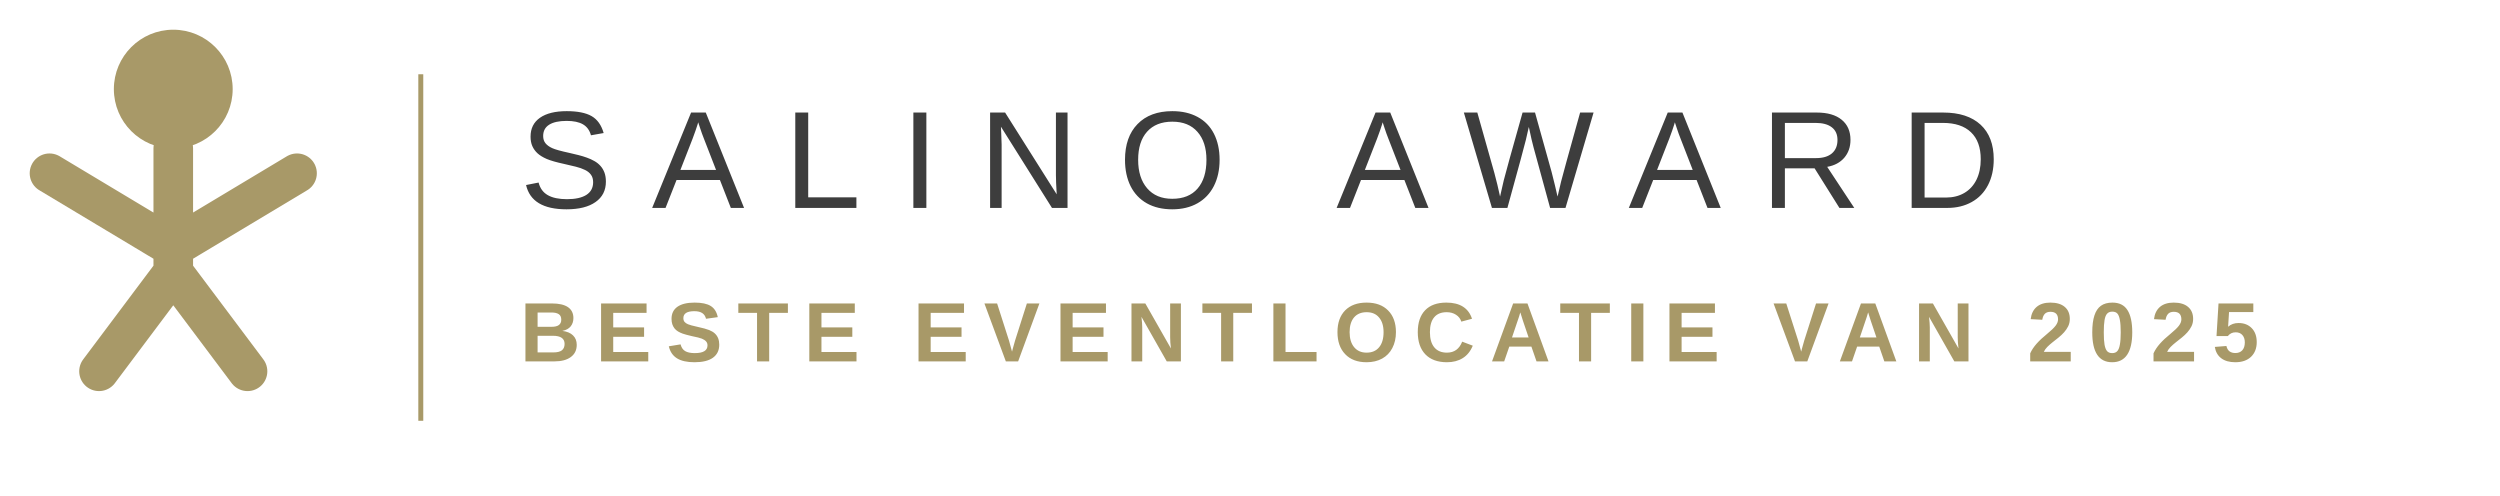
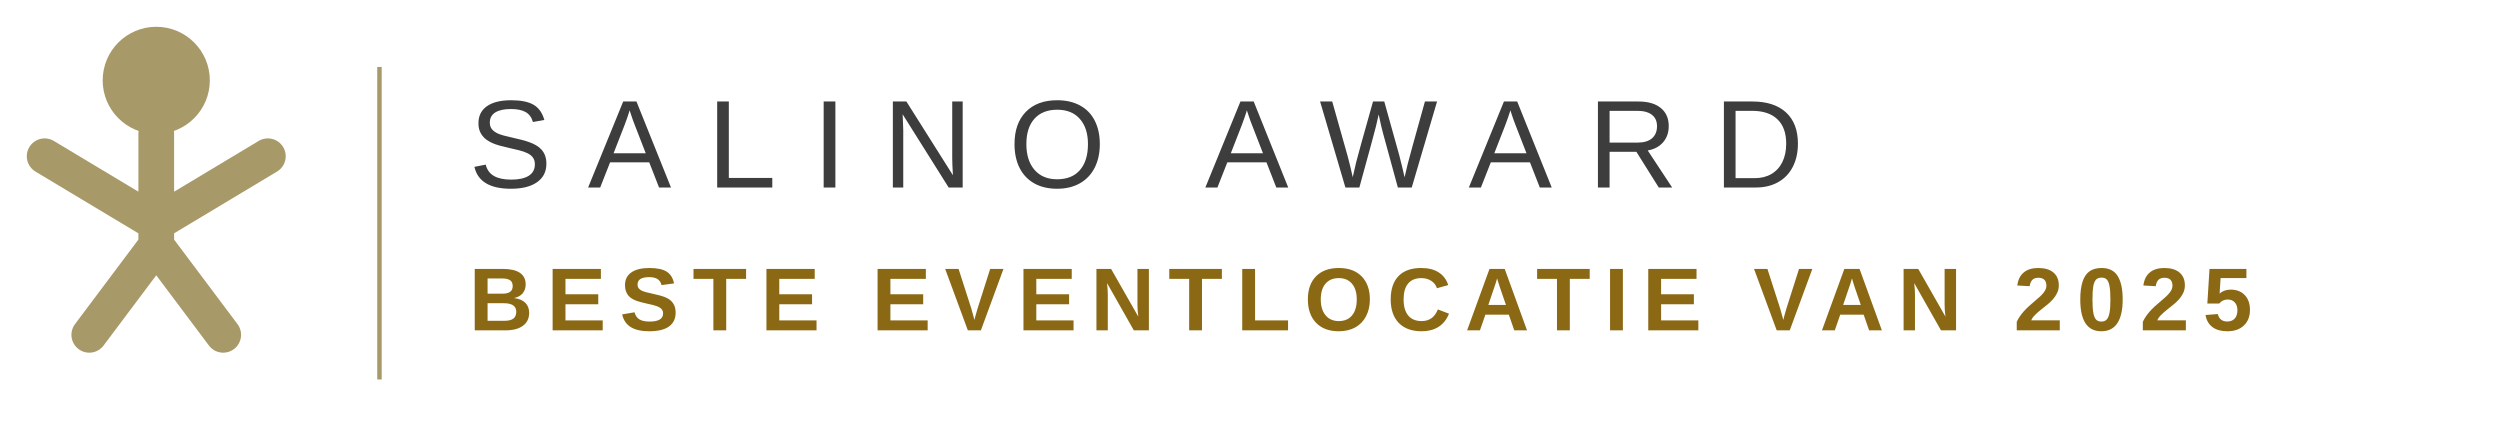
- <svg xmlns="http://www.w3.org/2000/svg" viewBox="0 0 505 100" width="505" height="100">
+ <svg xmlns="http://www.w3.org/2000/svg" viewBox="0 0 560 100" width="560" height="100">
  <rect width="470" height="100" fill="transparent" />
  <g fill="#a89968">
    <circle cx="35" cy="18" r="12" />
    <path d="M35 30 L35 55 M20 75 L35 55 L50 75 M10 35 L35 50 L60 35" stroke="#a89968" stroke-width="8" fill="none" stroke-linecap="round" stroke-linejoin="round" />
  </g>
  <line x1="85" y1="15" x2="85" y2="85" stroke="#a89968" stroke-width="1" />
  <text x="105" y="42" font-family="Arial, Helvetica, sans-serif" font-size="28" font-weight="400" fill="#3d3d3d" letter-spacing="8">SALINO AWARD</text>
-   <text x="105" y="73" font-family="Arial, Helvetica, sans-serif" font-size="17" font-weight="700" fill="#a89968" letter-spacing="3">BESTE EVENTLOCATIE VAN 2025</text>
+   <text x="105" y="74" font-family="Arial, Helvetica, sans-serif" font-size="20" font-weight="700" fill="#8b6914" letter-spacing="3">BESTE EVENTLOCATIE VAN 2025</text>
</svg>
